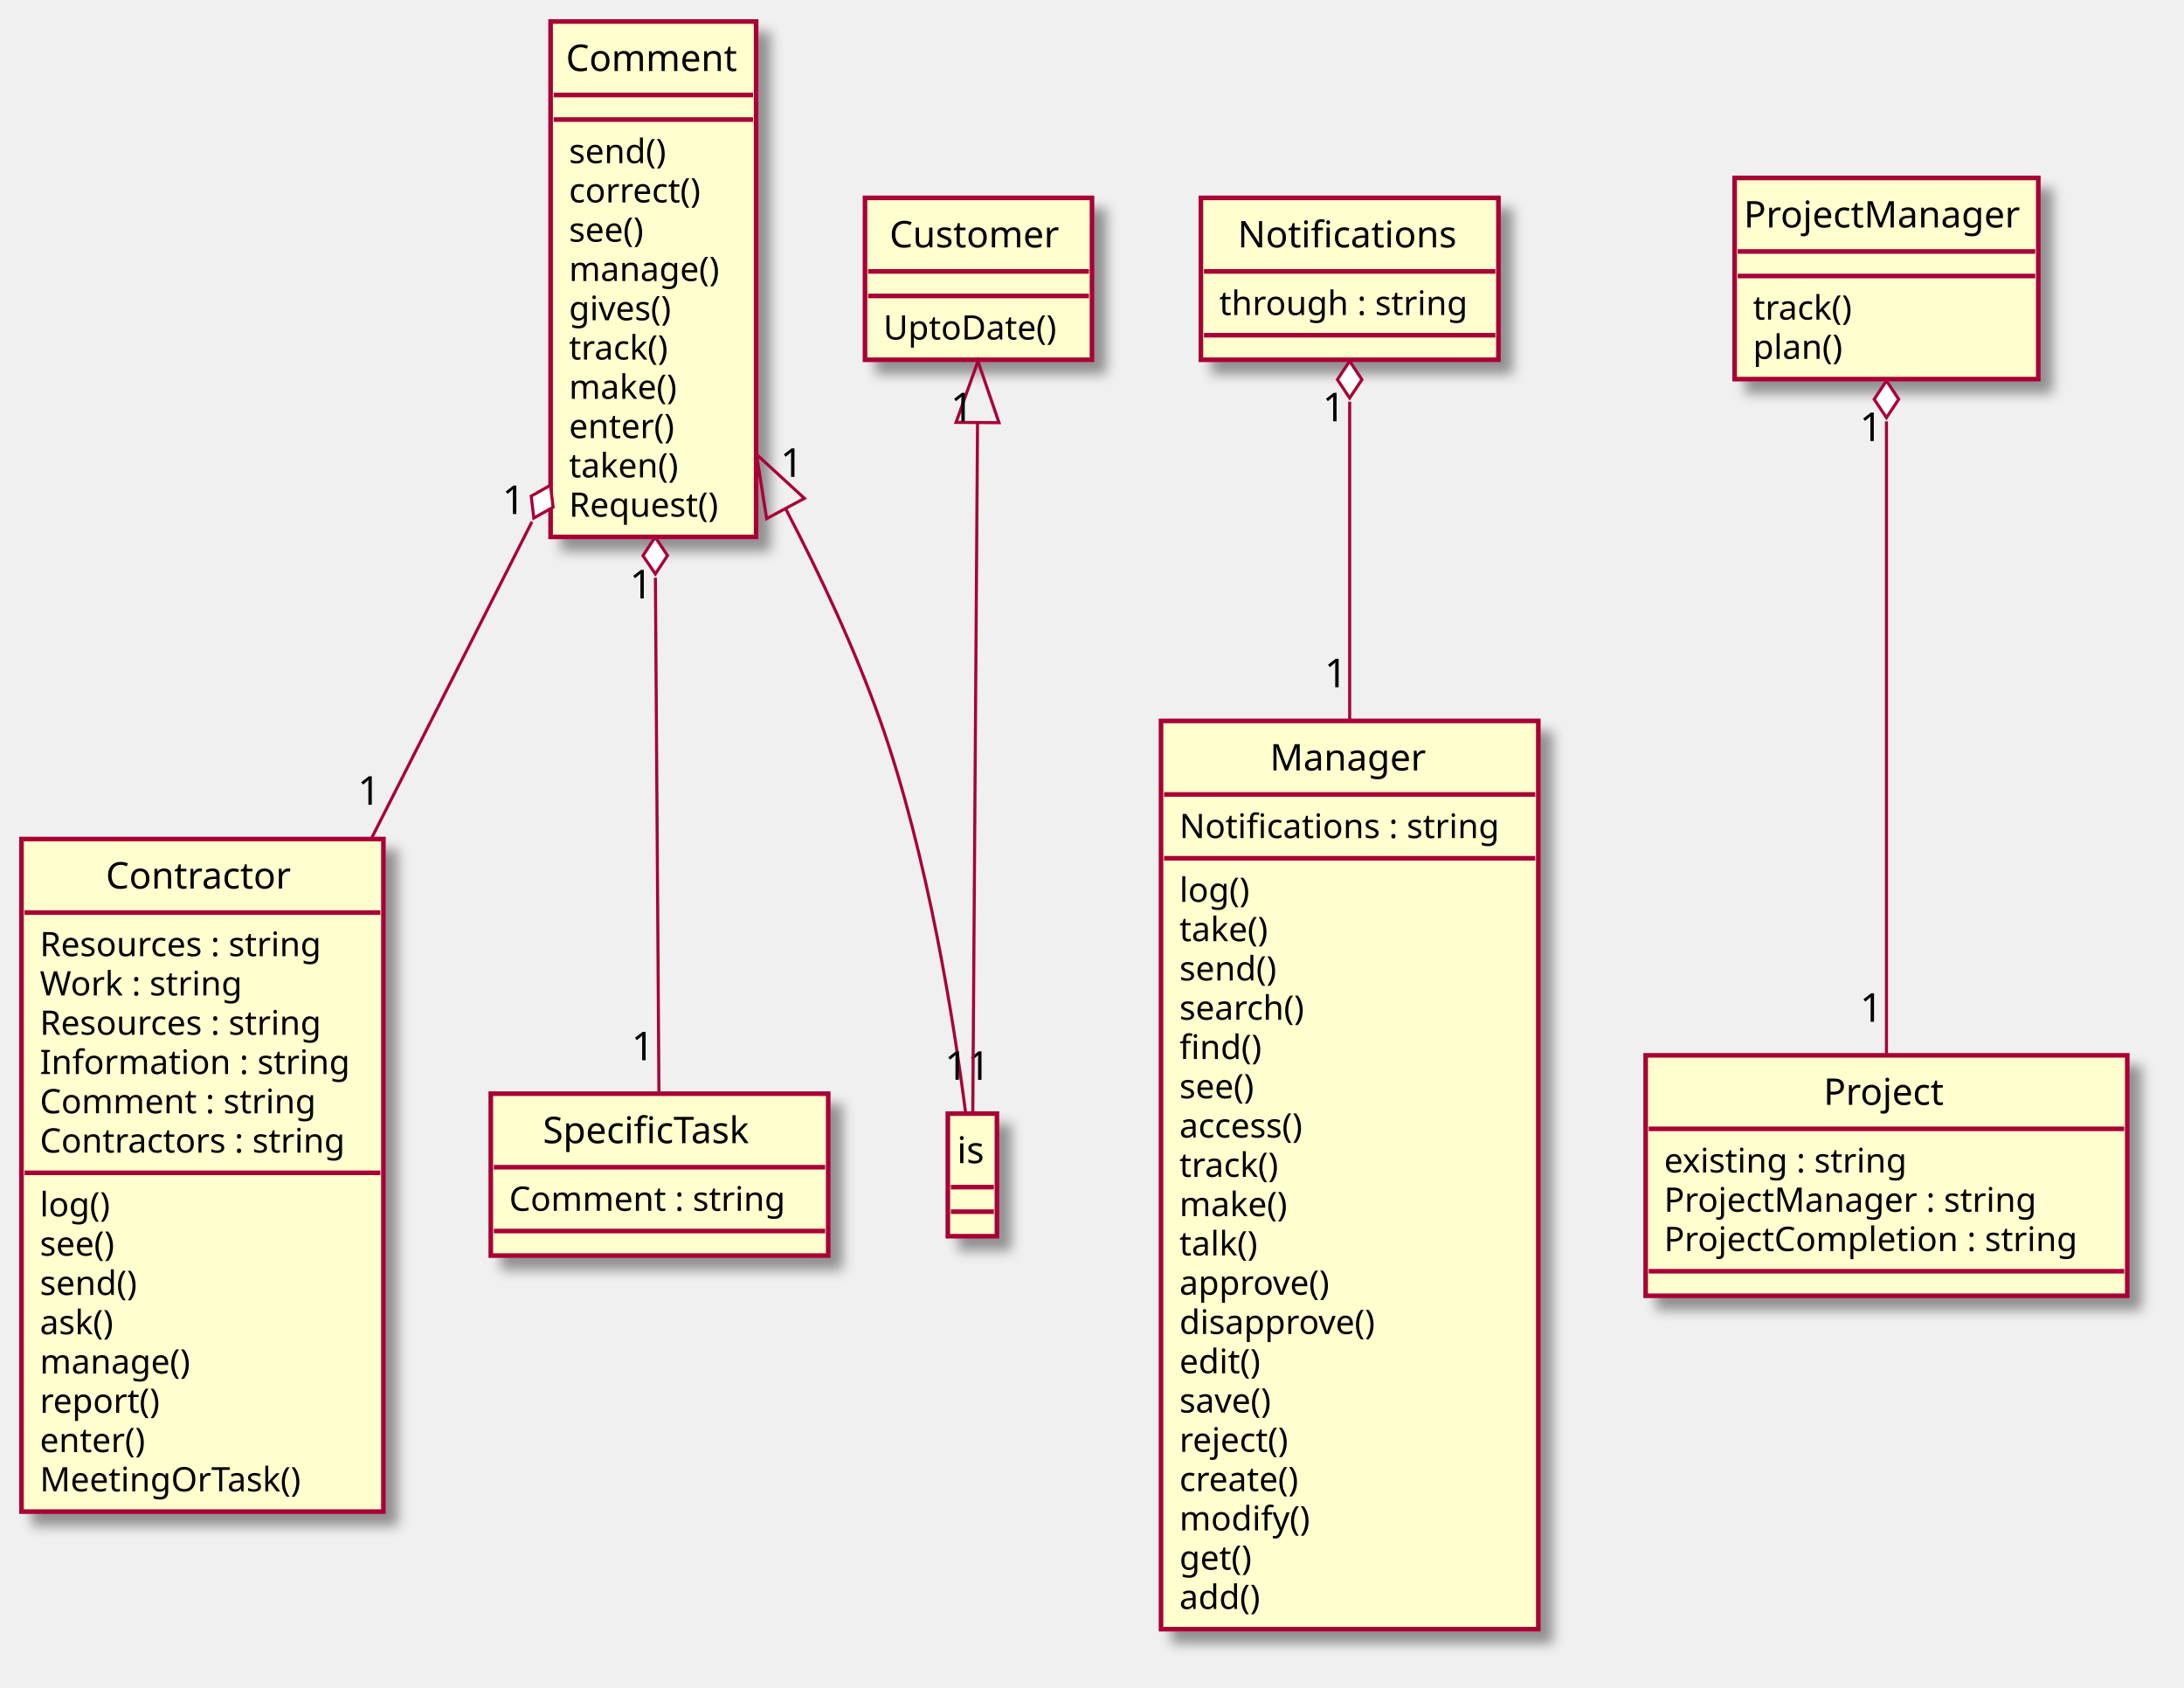
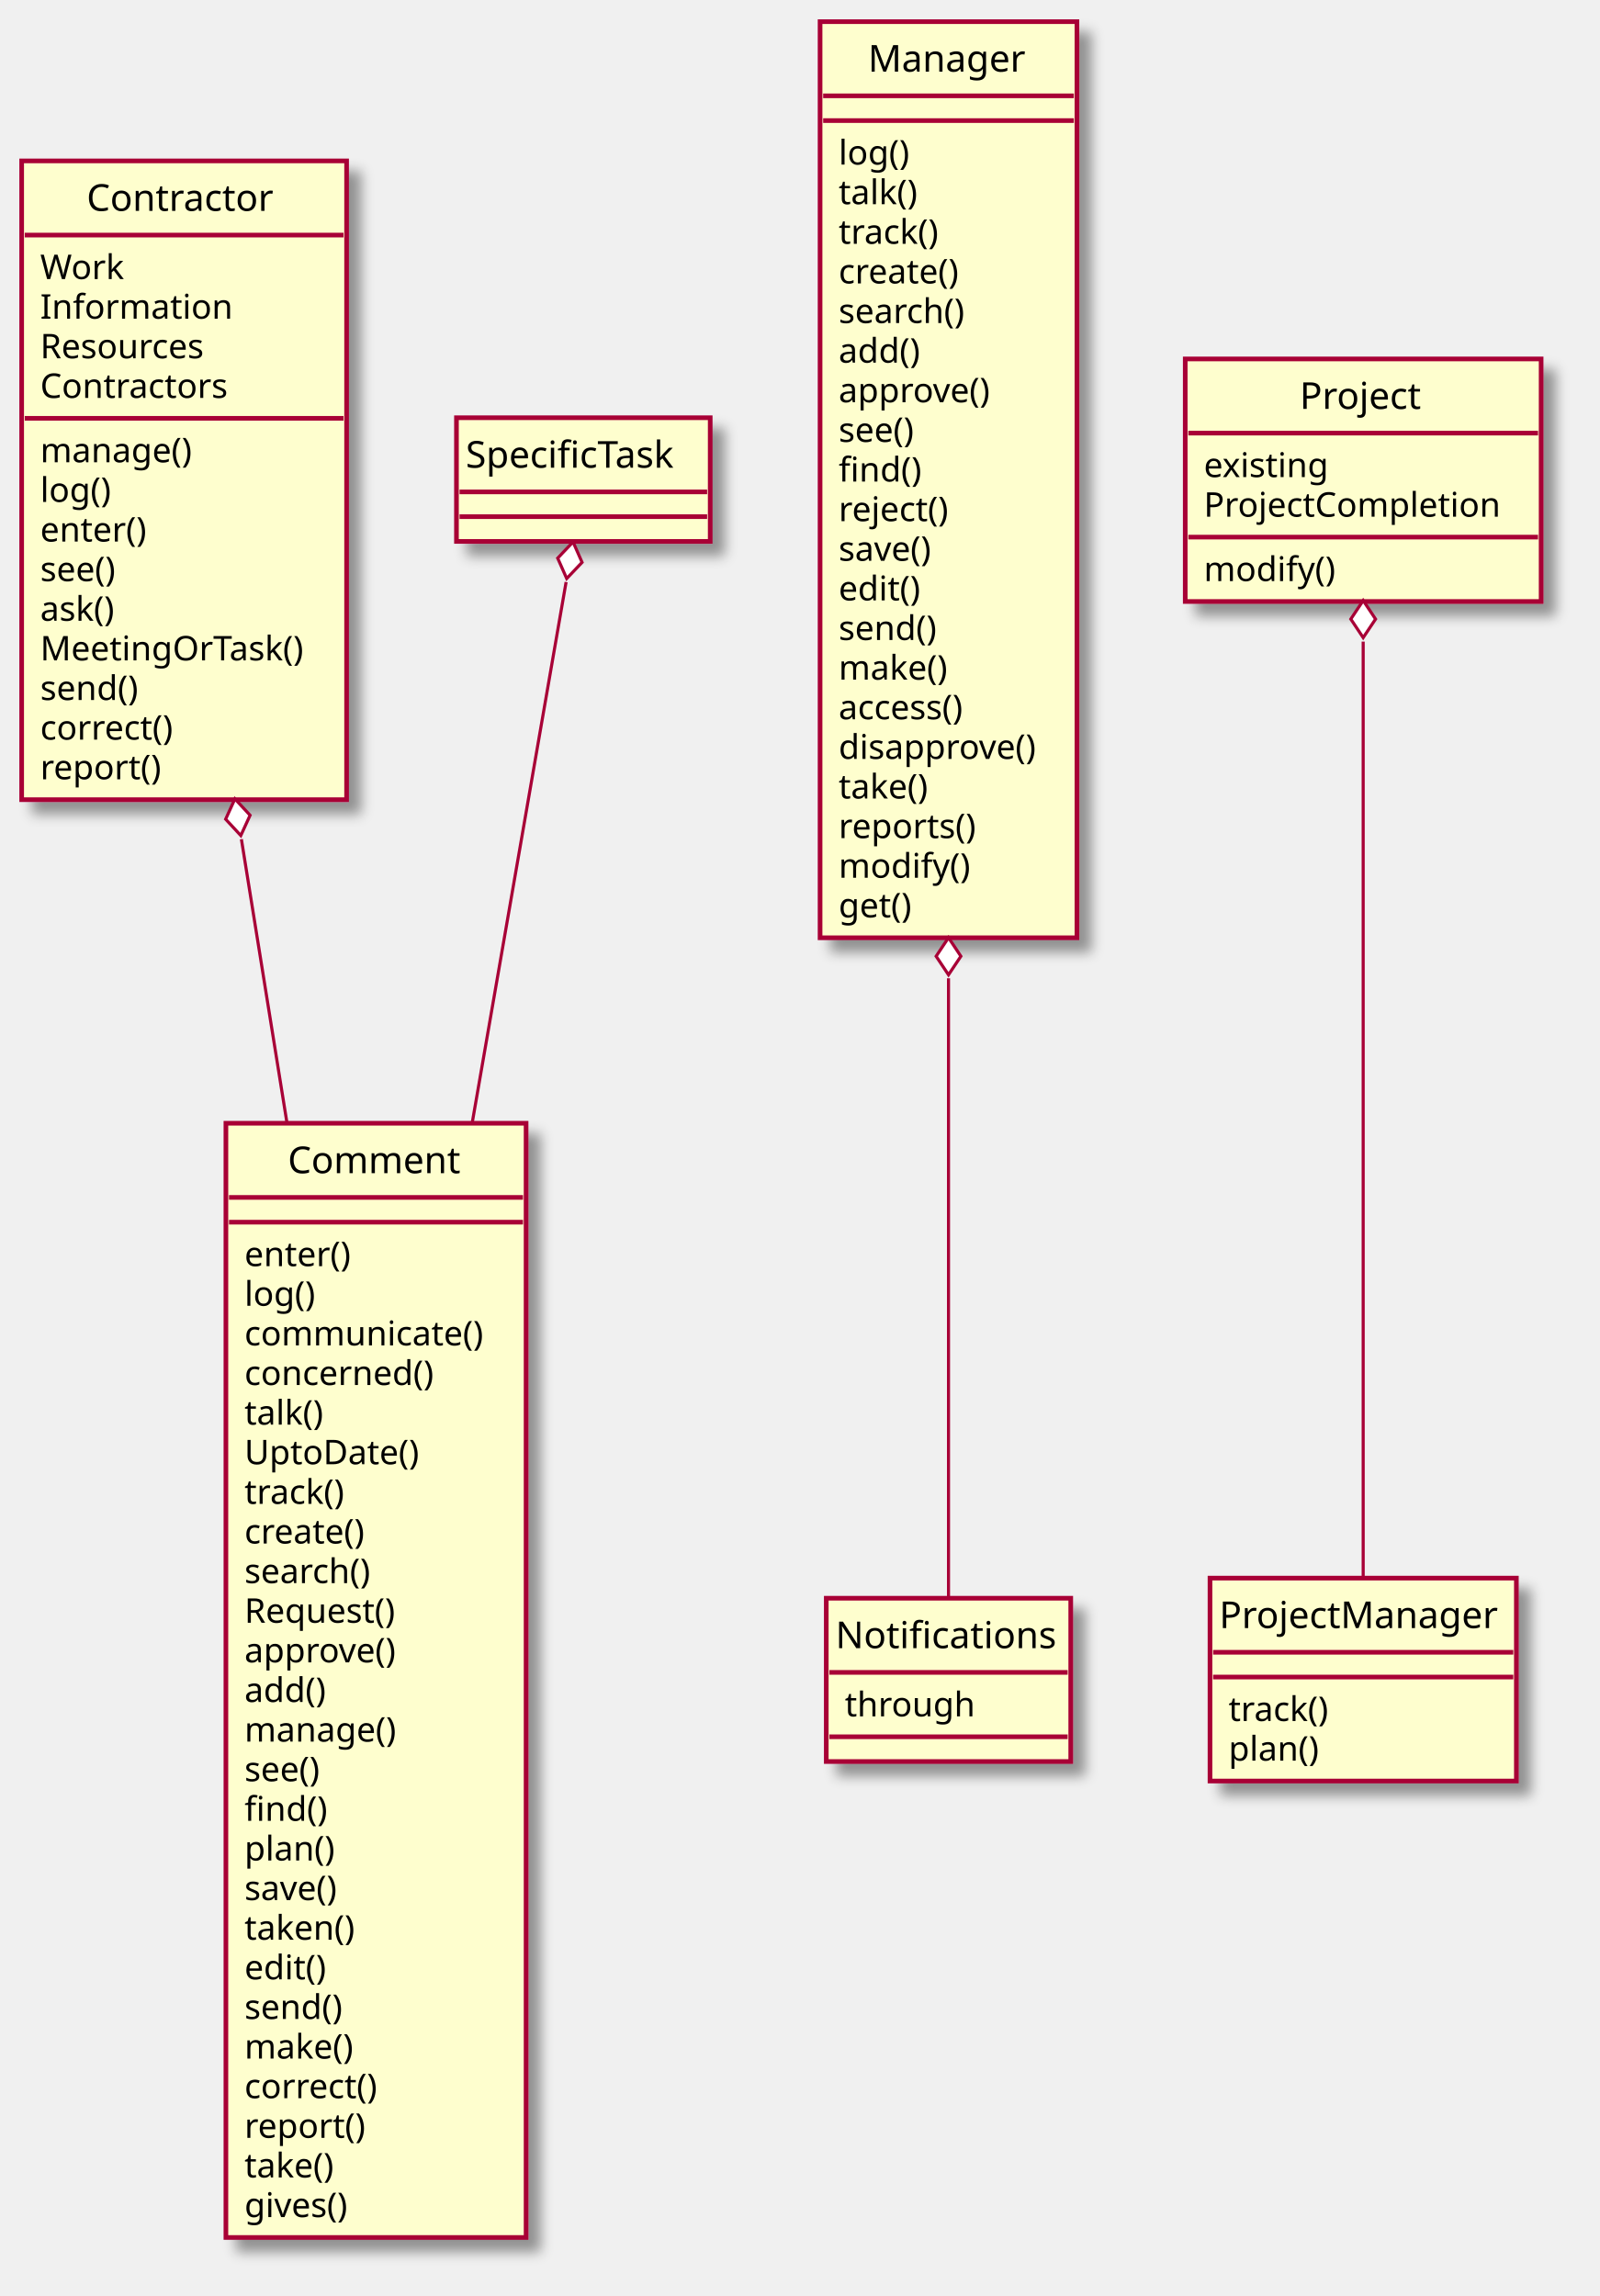
- <svg xmlns="http://www.w3.org/2000/svg" contentScriptType="application/ecmascript" contentStyleType="text/css" height="550px" preserveAspectRatio="none" style="width:712px;height:550px;" version="1.1" viewBox="0 0 712 550" width="712px" zoomAndPan="magnify">
+ <svg xmlns="http://www.w3.org/2000/svg" contentScriptType="application/ecmascript" contentStyleType="text/css" height="742px" preserveAspectRatio="none" style="width:517px;height:742px;" version="1.1" viewBox="0 0 517 742" width="517px" zoomAndPan="magnify">
  <defs>
-     <filter height="300%" id="fozn8m2xfh4pv" width="300%" x="-1" y="-1">
+     <filter height="300%" id="f157lne0mlx771" width="300%" x="-1" y="-1">
      <feGaussianBlur result="blurOut" stdDeviation="2.0" />
      <feColorMatrix in="blurOut" result="blurOut2" type="matrix" values="0 0 0 0 0 0 0 0 0 0 0 0 0 0 0 0 0 0 .4 0" />
      <feOffset dx="4.0" dy="4.0" in="blurOut2" result="blurOut3" />
      <feBlend in="SourceGraphic" in2="blurOut3" mode="normal" />
    </filter>
  </defs>
  <g>
-     <rect codeLine="2" fill="#FEFECE" filter="url(#fozn8m2xfh4pv)" height="219.234" id="Contractor" style="stroke: #A80036; stroke-width: 1.5;" width="118" x="7" y="273.5" />
-     <text fill="#000000" font-family="sans-serif" font-size="12" lengthAdjust="spacingAndGlyphs" textLength="63" x="34.5" y="289.639">Contractor</text>
-     <line style="stroke: #A80036; stroke-width: 1.5;" x1="8" x2="124" y1="297.469" y2="297.469" />
-     <text fill="#000000" font-family="sans-serif" font-size="11" lengthAdjust="spacingAndGlyphs" textLength="101" x="13" y="311.679">Resources : string</text>
-     <text fill="#000000" font-family="sans-serif" font-size="11" lengthAdjust="spacingAndGlyphs" textLength="70" x="13" y="324.484">Work : string</text>
-     <text fill="#000000" font-family="sans-serif" font-size="11" lengthAdjust="spacingAndGlyphs" textLength="101" x="13" y="337.289">Resources : string</text>
-     <text fill="#000000" font-family="sans-serif" font-size="11" lengthAdjust="spacingAndGlyphs" textLength="106" x="13" y="350.093">Information : string</text>
-     <text fill="#000000" font-family="sans-serif" font-size="11" lengthAdjust="spacingAndGlyphs" textLength="98" x="13" y="362.898">Comment : string</text>
-     <text fill="#000000" font-family="sans-serif" font-size="11" lengthAdjust="spacingAndGlyphs" textLength="106" x="13" y="375.703">Contractors : string</text>
-     <line style="stroke: #A80036; stroke-width: 1.5;" x1="8" x2="124" y1="382.297" y2="382.297" />
-     <text fill="#000000" font-family="sans-serif" font-size="11" lengthAdjust="spacingAndGlyphs" textLength="25" x="13" y="396.507">log()</text>
-     <text fill="#000000" font-family="sans-serif" font-size="11" lengthAdjust="spacingAndGlyphs" textLength="30" x="13" y="409.312">see()</text>
-     <text fill="#000000" font-family="sans-serif" font-size="11" lengthAdjust="spacingAndGlyphs" textLength="36" x="13" y="422.117">send()</text>
-     <text fill="#000000" font-family="sans-serif" font-size="11" lengthAdjust="spacingAndGlyphs" textLength="27" x="13" y="434.921">ask()</text>
-     <text fill="#000000" font-family="sans-serif" font-size="11" lengthAdjust="spacingAndGlyphs" textLength="55" x="13" y="447.726">manage()</text>
-     <text fill="#000000" font-family="sans-serif" font-size="11" lengthAdjust="spacingAndGlyphs" textLength="42" x="13" y="460.531">report()</text>
-     <text fill="#000000" font-family="sans-serif" font-size="11" lengthAdjust="spacingAndGlyphs" textLength="39" x="13" y="473.335">enter()</text>
-     <text fill="#000000" font-family="sans-serif" font-size="11" lengthAdjust="spacingAndGlyphs" textLength="93" x="13" y="486.14">MeetingOrTask()</text>
-     <rect codeLine="18" fill="#FEFECE" filter="url(#fozn8m2xfh4pv)" height="296.062" id="Manager" style="stroke: #A80036; stroke-width: 1.5;" width="123" x="378.5" y="235" />
-     <text fill="#000000" font-family="sans-serif" font-size="12" lengthAdjust="spacingAndGlyphs" textLength="52" x="414" y="251.139">Manager</text>
-     <line style="stroke: #A80036; stroke-width: 1.5;" x1="379.5" x2="500.5" y1="258.969" y2="258.969" />
-     <text fill="#000000" font-family="sans-serif" font-size="11" lengthAdjust="spacingAndGlyphs" textLength="111" x="384.5" y="273.179">Notifications : string</text>
-     <line style="stroke: #A80036; stroke-width: 1.5;" x1="379.5" x2="500.5" y1="279.773" y2="279.773" />
-     <text fill="#000000" font-family="sans-serif" font-size="11" lengthAdjust="spacingAndGlyphs" textLength="25" x="384.5" y="293.984">log()</text>
-     <text fill="#000000" font-family="sans-serif" font-size="11" lengthAdjust="spacingAndGlyphs" textLength="33" x="384.5" y="306.789">take()</text>
-     <text fill="#000000" font-family="sans-serif" font-size="11" lengthAdjust="spacingAndGlyphs" textLength="36" x="384.5" y="319.593">send()</text>
-     <text fill="#000000" font-family="sans-serif" font-size="11" lengthAdjust="spacingAndGlyphs" textLength="46" x="384.5" y="332.398">search()</text>
-     <text fill="#000000" font-family="sans-serif" font-size="11" lengthAdjust="spacingAndGlyphs" textLength="29" x="384.5" y="345.203">find()</text>
-     <text fill="#000000" font-family="sans-serif" font-size="11" lengthAdjust="spacingAndGlyphs" textLength="30" x="384.5" y="358.007">see()</text>
-     <text fill="#000000" font-family="sans-serif" font-size="11" lengthAdjust="spacingAndGlyphs" textLength="47" x="384.5" y="370.812">access()</text>
-     <text fill="#000000" font-family="sans-serif" font-size="11" lengthAdjust="spacingAndGlyphs" textLength="35" x="384.5" y="383.617">track()</text>
-     <text fill="#000000" font-family="sans-serif" font-size="11" lengthAdjust="spacingAndGlyphs" textLength="40" x="384.5" y="396.421">make()</text>
-     <text fill="#000000" font-family="sans-serif" font-size="11" lengthAdjust="spacingAndGlyphs" textLength="28" x="384.5" y="409.226">talk()</text>
-     <text fill="#000000" font-family="sans-serif" font-size="11" lengthAdjust="spacingAndGlyphs" textLength="55" x="384.5" y="422.031">approve()</text>
-     <text fill="#000000" font-family="sans-serif" font-size="11" lengthAdjust="spacingAndGlyphs" textLength="71" x="384.5" y="434.835">disapprove()</text>
-     <text fill="#000000" font-family="sans-serif" font-size="11" lengthAdjust="spacingAndGlyphs" textLength="30" x="384.5" y="447.64">edit()</text>
-     <text fill="#000000" font-family="sans-serif" font-size="11" lengthAdjust="spacingAndGlyphs" textLength="36" x="384.5" y="460.445">save()</text>
-     <text fill="#000000" font-family="sans-serif" font-size="11" lengthAdjust="spacingAndGlyphs" textLength="41" x="384.5" y="473.25">reject()</text>
-     <text fill="#000000" font-family="sans-serif" font-size="11" lengthAdjust="spacingAndGlyphs" textLength="45" x="384.5" y="486.054">create()</text>
-     <text fill="#000000" font-family="sans-serif" font-size="11" lengthAdjust="spacingAndGlyphs" textLength="47" x="384.5" y="498.859">modify()</text>
-     <text fill="#000000" font-family="sans-serif" font-size="11" lengthAdjust="spacingAndGlyphs" textLength="27" x="384.5" y="511.664">get()</text>
-     <text fill="#000000" font-family="sans-serif" font-size="11" lengthAdjust="spacingAndGlyphs" textLength="29" x="384.5" y="524.468">add()</text>
-     <rect codeLine="40" fill="#FEFECE" filter="url(#fozn8m2xfh4pv)" height="52.773" id="Notifications" style="stroke: #A80036; stroke-width: 1.5;" width="97" x="391.5" y="64.5" />
-     <text fill="#000000" font-family="sans-serif" font-size="12" lengthAdjust="spacingAndGlyphs" textLength="73" x="403.5" y="80.639">Notifications</text>
-     <line style="stroke: #A80036; stroke-width: 1.5;" x1="392.5" x2="487.5" y1="88.469" y2="88.469" />
-     <text fill="#000000" font-family="sans-serif" font-size="11" lengthAdjust="spacingAndGlyphs" textLength="85" x="397.5" y="102.679">through : string</text>
-     <line style="stroke: #A80036; stroke-width: 1.5;" x1="392.5" x2="487.5" y1="109.273" y2="109.273" />
-     <rect codeLine="43" fill="#FEFECE" filter="url(#fozn8m2xfh4pv)" height="52.773" id="SpecificTask" style="stroke: #A80036; stroke-width: 1.5;" width="110" x="160" y="356.5" />
-     <text fill="#000000" font-family="sans-serif" font-size="12" lengthAdjust="spacingAndGlyphs" textLength="76" x="177" y="372.639">SpecificTask</text>
-     <line style="stroke: #A80036; stroke-width: 1.5;" x1="161" x2="269" y1="380.469" y2="380.469" />
-     <text fill="#000000" font-family="sans-serif" font-size="11" lengthAdjust="spacingAndGlyphs" textLength="98" x="166" y="394.679">Comment : string</text>
-     <line style="stroke: #A80036; stroke-width: 1.5;" x1="161" x2="269" y1="401.273" y2="401.273" />
-     <rect codeLine="46" fill="#FEFECE" filter="url(#fozn8m2xfh4pv)" height="78.383" id="Project" style="stroke: #A80036; stroke-width: 1.5;" width="157" x="536.5" y="344" />
-     <text fill="#000000" font-family="sans-serif" font-size="12" lengthAdjust="spacingAndGlyphs" textLength="41" x="594.5" y="360.139">Project</text>
-     <line style="stroke: #A80036; stroke-width: 1.5;" x1="537.5" x2="692.5" y1="367.969" y2="367.969" />
-     <text fill="#000000" font-family="sans-serif" font-size="11" lengthAdjust="spacingAndGlyphs" textLength="87" x="542.5" y="382.179">existing : string</text>
-     <text fill="#000000" font-family="sans-serif" font-size="11" lengthAdjust="spacingAndGlyphs" textLength="129" x="542.5" y="394.984">ProjectManager : string</text>
-     <text fill="#000000" font-family="sans-serif" font-size="11" lengthAdjust="spacingAndGlyphs" textLength="145" x="542.5" y="407.789">ProjectCompletion : string</text>
-     <line style="stroke: #A80036; stroke-width: 1.5;" x1="537.5" x2="692.5" y1="414.383" y2="414.383" />
-     <rect codeLine="51" fill="#FEFECE" filter="url(#fozn8m2xfh4pv)" height="65.578" id="ProjectManager" style="stroke: #A80036; stroke-width: 1.5;" width="99" x="565.5" y="58" />
-     <text fill="#000000" font-family="sans-serif" font-size="12" lengthAdjust="spacingAndGlyphs" textLength="93" x="568.5" y="74.139">ProjectManager</text>
-     <line style="stroke: #A80036; stroke-width: 1.5;" x1="566.5" x2="663.5" y1="81.969" y2="81.969" />
-     <line style="stroke: #A80036; stroke-width: 1.5;" x1="566.5" x2="663.5" y1="89.969" y2="89.969" />
-     <text fill="#000000" font-family="sans-serif" font-size="11" lengthAdjust="spacingAndGlyphs" textLength="35" x="571.5" y="104.179">track()</text>
-     <text fill="#000000" font-family="sans-serif" font-size="11" lengthAdjust="spacingAndGlyphs" textLength="32" x="571.5" y="116.984">plan()</text>
-     <rect codeLine="55" fill="#FEFECE" filter="url(#fozn8m2xfh4pv)" height="52.773" id="Customer" style="stroke: #A80036; stroke-width: 1.5;" width="74" x="282" y="64.5" />
-     <text fill="#000000" font-family="sans-serif" font-size="12" lengthAdjust="spacingAndGlyphs" textLength="58" x="290" y="80.639">Customer</text>
-     <line style="stroke: #A80036; stroke-width: 1.5;" x1="283" x2="355" y1="88.469" y2="88.469" />
-     <line style="stroke: #A80036; stroke-width: 1.5;" x1="283" x2="355" y1="96.469" y2="96.469" />
-     <text fill="#000000" font-family="sans-serif" font-size="11" lengthAdjust="spacingAndGlyphs" textLength="62" x="288" y="110.679">UptoDate()</text>
-     <rect codeLine="58" fill="#FEFECE" filter="url(#fozn8m2xfh4pv)" height="168.016" id="Comment" style="stroke: #A80036; stroke-width: 1.5;" width="67" x="179.5" y="7" />
-     <text fill="#000000" font-family="sans-serif" font-size="12" lengthAdjust="spacingAndGlyphs" textLength="57" x="184.5" y="23.139">Comment</text>
-     <line style="stroke: #A80036; stroke-width: 1.5;" x1="180.5" x2="245.5" y1="30.969" y2="30.969" />
-     <line style="stroke: #A80036; stroke-width: 1.5;" x1="180.5" x2="245.5" y1="38.969" y2="38.969" />
-     <text fill="#000000" font-family="sans-serif" font-size="11" lengthAdjust="spacingAndGlyphs" textLength="36" x="185.5" y="53.179">send()</text>
-     <text fill="#000000" font-family="sans-serif" font-size="11" lengthAdjust="spacingAndGlyphs" textLength="47" x="185.5" y="65.984">correct()</text>
-     <text fill="#000000" font-family="sans-serif" font-size="11" lengthAdjust="spacingAndGlyphs" textLength="30" x="185.5" y="78.789">see()</text>
-     <text fill="#000000" font-family="sans-serif" font-size="11" lengthAdjust="spacingAndGlyphs" textLength="55" x="185.5" y="91.593">manage()</text>
-     <text fill="#000000" font-family="sans-serif" font-size="11" lengthAdjust="spacingAndGlyphs" textLength="39" x="185.5" y="104.398">gives()</text>
-     <text fill="#000000" font-family="sans-serif" font-size="11" lengthAdjust="spacingAndGlyphs" textLength="35" x="185.5" y="117.203">track()</text>
-     <text fill="#000000" font-family="sans-serif" font-size="11" lengthAdjust="spacingAndGlyphs" textLength="40" x="185.5" y="130.007">make()</text>
-     <text fill="#000000" font-family="sans-serif" font-size="11" lengthAdjust="spacingAndGlyphs" textLength="39" x="185.5" y="142.812">enter()</text>
-     <text fill="#000000" font-family="sans-serif" font-size="11" lengthAdjust="spacingAndGlyphs" textLength="40" x="185.5" y="155.617">taken()</text>
-     <text fill="#000000" font-family="sans-serif" font-size="11" lengthAdjust="spacingAndGlyphs" textLength="55" x="185.5" y="168.421">Request()</text>
-     <rect fill="#FEFECE" filter="url(#fozn8m2xfh4pv)" height="39.969" id="is" style="stroke: #A80036; stroke-width: 1.5;" width="16" x="309" y="363" />
-     <text fill="#000000" font-family="sans-serif" font-size="12" lengthAdjust="spacingAndGlyphs" textLength="10" x="312" y="379.139">is</text>
-     <line style="stroke: #A80036; stroke-width: 1.5;" x1="310" x2="324" y1="386.969" y2="386.969" />
-     <line style="stroke: #A80036; stroke-width: 1.5;" x1="310" x2="324" y1="394.969" y2="394.969" />
-     <path codeLine="70" d="M256.259,166.075 C267.547,187.746 278.825,211.847 287,235 C302.697,279.455 311.194,334.532 314.826,362.988 " fill="none" id="Comment&lt;-is" style="stroke: #A80036; stroke-width: 1.0;" />
-     <polygon fill="none" points="249.918,169.062,246.629,148.129,262.254,162.442,249.918,169.062" style="stroke: #A80036; stroke-width: 1.0;" />
-     <text fill="#000000" font-family="sans-serif" font-size="13" lengthAdjust="spacingAndGlyphs" textLength="8" x="254.39" y="155.444">1</text>
-     <text fill="#000000" font-family="sans-serif" font-size="13" lengthAdjust="spacingAndGlyphs" textLength="8" x="315.362" y="351.997">1</text>
-     <path codeLine="71" d="M213.664,188.31 C214.073,247.536 214.566,319.024 214.823,356.397 " fill="none" id="Comment&lt;-SpecificTask" style="stroke: #A80036; stroke-width: 1.0;" />
-     <polygon fill="#FFFFFF" points="213.573,175.102,209.614,181.129,213.655,187.102,217.614,181.075,213.573,175.102" style="stroke: #A80036; stroke-width: 1.0;" />
-     <text fill="#000000" font-family="sans-serif" font-size="13" lengthAdjust="spacingAndGlyphs" textLength="8" x="205.279" y="195.046">1</text>
-     <text fill="#000000" font-family="sans-serif" font-size="13" lengthAdjust="spacingAndGlyphs" textLength="8" x="205.857" y="345.619">1</text>
-     <path codeLine="72" d="M440,130.925 C440,158.182 440,196.479 440,234.967 " fill="none" id="Notifications&lt;-Manager" style="stroke: #A80036; stroke-width: 1.0;" />
-     <polygon fill="#FFFFFF" points="440,117.736,436,123.736,440,129.736,444,123.736,440,117.736" style="stroke: #A80036; stroke-width: 1.0;" />
-     <text fill="#000000" font-family="sans-serif" font-size="13" lengthAdjust="spacingAndGlyphs" textLength="8" x="431.125" y="137.331">1</text>
-     <text fill="#000000" font-family="sans-serif" font-size="13" lengthAdjust="spacingAndGlyphs" textLength="8" x="431.794" y="224.016">1</text>
-     <path codeLine="73" d="M615,137.342 C615,194.15 615,290.489 615,343.75 " fill="none" id="ProjectManager&lt;-Project" style="stroke: #A80036; stroke-width: 1.0;" />
-     <polygon fill="#FFFFFF" points="615,124.143,611,130.143,615,136.143,619,130.143,615,124.143" style="stroke: #A80036; stroke-width: 1.0;" />
-     <text fill="#000000" font-family="sans-serif" font-size="13" lengthAdjust="spacingAndGlyphs" textLength="8" x="606.263" y="143.755">1</text>
-     <text fill="#000000" font-family="sans-serif" font-size="13" lengthAdjust="spacingAndGlyphs" textLength="8" x="606.337" y="333.053">1</text>
-     <path codeLine="74" d="M173.431,170.062 C157.321,201.843 138.425,239.121 121.01,273.477 " fill="none" id="Comment&lt;-Contractor" style="stroke: #A80036; stroke-width: 1.0;" />
-     <polygon fill="#FFFFFF" points="179.459,158.168,173.179,161.712,174.034,168.872,180.314,165.328,179.459,158.168" style="stroke: #A80036; stroke-width: 1.0;" />
-     <text fill="#000000" font-family="sans-serif" font-size="13" lengthAdjust="spacingAndGlyphs" textLength="8" x="163.716" y="167.554">1</text>
-     <text fill="#000000" font-family="sans-serif" font-size="13" lengthAdjust="spacingAndGlyphs" textLength="8" x="116.597" y="262.312">1</text>
-     <path codeLine="75" d="M318.683,137.943 C318.237,202.632 317.443,317.713 317.131,362.969 " fill="none" id="Customer&lt;-is" style="stroke: #A80036; stroke-width: 1.0;" />
-     <polygon fill="none" points="311.685,137.687,318.823,117.736,325.684,137.783,311.685,137.687" style="stroke: #A80036; stroke-width: 1.0;" />
-     <text fill="#000000" font-family="sans-serif" font-size="13" lengthAdjust="spacingAndGlyphs" textLength="8" x="309.909" y="137.331">1</text>
-     <text fill="#000000" font-family="sans-serif" font-size="13" lengthAdjust="spacingAndGlyphs" textLength="8" x="307.995" y="351.973">1</text>
+     <rect codeLine="2" fill="#FEFECE" filter="url(#f157lne0mlx771)" height="206.43" id="Contractor" style="stroke: #A80036; stroke-width: 1.5;" width="105" x="7" y="52" />
+     <text fill="#000000" font-family="sans-serif" font-size="12" lengthAdjust="spacingAndGlyphs" textLength="63" x="28" y="68.139">Contractor</text>
+     <line style="stroke: #A80036; stroke-width: 1.5;" x1="8" x2="111" y1="75.969" y2="75.969" />
+     <text fill="#000000" font-family="sans-serif" font-size="11" lengthAdjust="spacingAndGlyphs" textLength="28" x="13" y="90.179">Work</text>
+     <text fill="#000000" font-family="sans-serif" font-size="11" lengthAdjust="spacingAndGlyphs" textLength="64" x="13" y="102.984">Information</text>
+     <text fill="#000000" font-family="sans-serif" font-size="11" lengthAdjust="spacingAndGlyphs" textLength="59" x="13" y="115.789">Resources</text>
+     <text fill="#000000" font-family="sans-serif" font-size="11" lengthAdjust="spacingAndGlyphs" textLength="64" x="13" y="128.593">Contractors</text>
+     <line style="stroke: #A80036; stroke-width: 1.5;" x1="8" x2="111" y1="135.188" y2="135.188" />
+     <text fill="#000000" font-family="sans-serif" font-size="11" lengthAdjust="spacingAndGlyphs" textLength="55" x="13" y="149.398">manage()</text>
+     <text fill="#000000" font-family="sans-serif" font-size="11" lengthAdjust="spacingAndGlyphs" textLength="25" x="13" y="162.203">log()</text>
+     <text fill="#000000" font-family="sans-serif" font-size="11" lengthAdjust="spacingAndGlyphs" textLength="39" x="13" y="175.007">enter()</text>
+     <text fill="#000000" font-family="sans-serif" font-size="11" lengthAdjust="spacingAndGlyphs" textLength="30" x="13" y="187.812">see()</text>
+     <text fill="#000000" font-family="sans-serif" font-size="11" lengthAdjust="spacingAndGlyphs" textLength="27" x="13" y="200.617">ask()</text>
+     <text fill="#000000" font-family="sans-serif" font-size="11" lengthAdjust="spacingAndGlyphs" textLength="93" x="13" y="213.421">MeetingOrTask()</text>
+     <text fill="#000000" font-family="sans-serif" font-size="11" lengthAdjust="spacingAndGlyphs" textLength="36" x="13" y="226.226">send()</text>
+     <text fill="#000000" font-family="sans-serif" font-size="11" lengthAdjust="spacingAndGlyphs" textLength="47" x="13" y="239.031">correct()</text>
+     <text fill="#000000" font-family="sans-serif" font-size="11" lengthAdjust="spacingAndGlyphs" textLength="42" x="13" y="251.835">report()</text>
+     <rect codeLine="17" fill="#FEFECE" filter="url(#f157lne0mlx771)" height="296.062" id="Manager" style="stroke: #A80036; stroke-width: 1.5;" width="83" x="265" y="7" />
+     <text fill="#000000" font-family="sans-serif" font-size="12" lengthAdjust="spacingAndGlyphs" textLength="52" x="280.5" y="23.139">Manager</text>
+     <line style="stroke: #A80036; stroke-width: 1.5;" x1="266" x2="347" y1="30.969" y2="30.969" />
+     <line style="stroke: #A80036; stroke-width: 1.5;" x1="266" x2="347" y1="38.969" y2="38.969" />
+     <text fill="#000000" font-family="sans-serif" font-size="11" lengthAdjust="spacingAndGlyphs" textLength="25" x="271" y="53.179">log()</text>
+     <text fill="#000000" font-family="sans-serif" font-size="11" lengthAdjust="spacingAndGlyphs" textLength="28" x="271" y="65.984">talk()</text>
+     <text fill="#000000" font-family="sans-serif" font-size="11" lengthAdjust="spacingAndGlyphs" textLength="35" x="271" y="78.789">track()</text>
+     <text fill="#000000" font-family="sans-serif" font-size="11" lengthAdjust="spacingAndGlyphs" textLength="45" x="271" y="91.593">create()</text>
+     <text fill="#000000" font-family="sans-serif" font-size="11" lengthAdjust="spacingAndGlyphs" textLength="46" x="271" y="104.398">search()</text>
+     <text fill="#000000" font-family="sans-serif" font-size="11" lengthAdjust="spacingAndGlyphs" textLength="29" x="271" y="117.203">add()</text>
+     <text fill="#000000" font-family="sans-serif" font-size="11" lengthAdjust="spacingAndGlyphs" textLength="55" x="271" y="130.007">approve()</text>
+     <text fill="#000000" font-family="sans-serif" font-size="11" lengthAdjust="spacingAndGlyphs" textLength="30" x="271" y="142.812">see()</text>
+     <text fill="#000000" font-family="sans-serif" font-size="11" lengthAdjust="spacingAndGlyphs" textLength="29" x="271" y="155.617">find()</text>
+     <text fill="#000000" font-family="sans-serif" font-size="11" lengthAdjust="spacingAndGlyphs" textLength="41" x="271" y="168.421">reject()</text>
+     <text fill="#000000" font-family="sans-serif" font-size="11" lengthAdjust="spacingAndGlyphs" textLength="36" x="271" y="181.226">save()</text>
+     <text fill="#000000" font-family="sans-serif" font-size="11" lengthAdjust="spacingAndGlyphs" textLength="30" x="271" y="194.031">edit()</text>
+     <text fill="#000000" font-family="sans-serif" font-size="11" lengthAdjust="spacingAndGlyphs" textLength="36" x="271" y="206.835">send()</text>
+     <text fill="#000000" font-family="sans-serif" font-size="11" lengthAdjust="spacingAndGlyphs" textLength="40" x="271" y="219.64">make()</text>
+     <text fill="#000000" font-family="sans-serif" font-size="11" lengthAdjust="spacingAndGlyphs" textLength="47" x="271" y="232.445">access()</text>
+     <text fill="#000000" font-family="sans-serif" font-size="11" lengthAdjust="spacingAndGlyphs" textLength="71" x="271" y="245.25">disapprove()</text>
+     <text fill="#000000" font-family="sans-serif" font-size="11" lengthAdjust="spacingAndGlyphs" textLength="33" x="271" y="258.054">take()</text>
+     <text fill="#000000" font-family="sans-serif" font-size="11" lengthAdjust="spacingAndGlyphs" textLength="48" x="271" y="270.859">reports()</text>
+     <text fill="#000000" font-family="sans-serif" font-size="11" lengthAdjust="spacingAndGlyphs" textLength="47" x="271" y="283.664">modify()</text>
+     <text fill="#000000" font-family="sans-serif" font-size="11" lengthAdjust="spacingAndGlyphs" textLength="27" x="271" y="296.468">get()</text>
+     <rect codeLine="39" fill="#FEFECE" filter="url(#f157lne0mlx771)" height="52.773" id="Notifications" style="stroke: #A80036; stroke-width: 1.5;" width="79" x="267" y="516.5" />
+     <text fill="#000000" font-family="sans-serif" font-size="12" lengthAdjust="spacingAndGlyphs" textLength="73" x="270" y="532.639">Notifications</text>
+     <line style="stroke: #A80036; stroke-width: 1.5;" x1="268" x2="345" y1="540.469" y2="540.469" />
+     <text fill="#000000" font-family="sans-serif" font-size="11" lengthAdjust="spacingAndGlyphs" textLength="43" x="273" y="554.679">through</text>
+     <line style="stroke: #A80036; stroke-width: 1.5;" x1="268" x2="345" y1="561.273" y2="561.273" />
+     <rect codeLine="42" fill="#FEFECE" filter="url(#f157lne0mlx771)" height="39.969" id="SpecificTask" style="stroke: #A80036; stroke-width: 1.5;" width="82" x="147.5" y="135" />
+     <text fill="#000000" font-family="sans-serif" font-size="12" lengthAdjust="spacingAndGlyphs" textLength="76" x="150.5" y="151.139">SpecificTask</text>
+     <line style="stroke: #A80036; stroke-width: 1.5;" x1="148.5" x2="228.5" y1="158.969" y2="158.969" />
+     <line style="stroke: #A80036; stroke-width: 1.5;" x1="148.5" x2="228.5" y1="166.969" y2="166.969" />
+     <rect codeLine="44" fill="#FEFECE" filter="url(#f157lne0mlx771)" height="78.383" id="Project" style="stroke: #A80036; stroke-width: 1.5;" width="115" x="383" y="116" />
+     <text fill="#000000" font-family="sans-serif" font-size="12" lengthAdjust="spacingAndGlyphs" textLength="41" x="420" y="132.139">Project</text>
+     <line style="stroke: #A80036; stroke-width: 1.5;" x1="384" x2="497" y1="139.969" y2="139.969" />
+     <text fill="#000000" font-family="sans-serif" font-size="11" lengthAdjust="spacingAndGlyphs" textLength="45" x="389" y="154.179">existing</text>
+     <text fill="#000000" font-family="sans-serif" font-size="11" lengthAdjust="spacingAndGlyphs" textLength="103" x="389" y="166.984">ProjectCompletion</text>
+     <line style="stroke: #A80036; stroke-width: 1.5;" x1="384" x2="497" y1="173.578" y2="173.578" />
+     <text fill="#000000" font-family="sans-serif" font-size="11" lengthAdjust="spacingAndGlyphs" textLength="47" x="389" y="187.789">modify()</text>
+     <rect codeLine="49" fill="#FEFECE" filter="url(#f157lne0mlx771)" height="65.578" id="ProjectManager" style="stroke: #A80036; stroke-width: 1.5;" width="99" x="391" y="510" />
+     <text fill="#000000" font-family="sans-serif" font-size="12" lengthAdjust="spacingAndGlyphs" textLength="93" x="394" y="526.139">ProjectManager</text>
+     <line style="stroke: #A80036; stroke-width: 1.5;" x1="392" x2="489" y1="533.969" y2="533.969" />
+     <line style="stroke: #A80036; stroke-width: 1.5;" x1="392" x2="489" y1="541.969" y2="541.969" />
+     <text fill="#000000" font-family="sans-serif" font-size="11" lengthAdjust="spacingAndGlyphs" textLength="35" x="397" y="556.179">track()</text>
+     <text fill="#000000" font-family="sans-serif" font-size="11" lengthAdjust="spacingAndGlyphs" textLength="32" x="397" y="568.984">plan()</text>
+     <rect codeLine="53" fill="#FEFECE" filter="url(#f157lne0mlx771)" height="360.086" id="Comment" style="stroke: #A80036; stroke-width: 1.5;" width="97" x="73" y="363" />
+     <text fill="#000000" font-family="sans-serif" font-size="12" lengthAdjust="spacingAndGlyphs" textLength="57" x="93" y="379.139">Comment</text>
+     <line style="stroke: #A80036; stroke-width: 1.5;" x1="74" x2="169" y1="386.969" y2="386.969" />
+     <line style="stroke: #A80036; stroke-width: 1.5;" x1="74" x2="169" y1="394.969" y2="394.969" />
+     <text fill="#000000" font-family="sans-serif" font-size="11" lengthAdjust="spacingAndGlyphs" textLength="39" x="79" y="409.179">enter()</text>
+     <text fill="#000000" font-family="sans-serif" font-size="11" lengthAdjust="spacingAndGlyphs" textLength="25" x="79" y="421.984">log()</text>
+     <text fill="#000000" font-family="sans-serif" font-size="11" lengthAdjust="spacingAndGlyphs" textLength="85" x="79" y="434.789">communicate()</text>
+     <text fill="#000000" font-family="sans-serif" font-size="11" lengthAdjust="spacingAndGlyphs" textLength="68" x="79" y="447.593">concerned()</text>
+     <text fill="#000000" font-family="sans-serif" font-size="11" lengthAdjust="spacingAndGlyphs" textLength="28" x="79" y="460.398">talk()</text>
+     <text fill="#000000" font-family="sans-serif" font-size="11" lengthAdjust="spacingAndGlyphs" textLength="62" x="79" y="473.203">UptoDate()</text>
+     <text fill="#000000" font-family="sans-serif" font-size="11" lengthAdjust="spacingAndGlyphs" textLength="35" x="79" y="486.007">track()</text>
+     <text fill="#000000" font-family="sans-serif" font-size="11" lengthAdjust="spacingAndGlyphs" textLength="45" x="79" y="498.812">create()</text>
+     <text fill="#000000" font-family="sans-serif" font-size="11" lengthAdjust="spacingAndGlyphs" textLength="46" x="79" y="511.617">search()</text>
+     <text fill="#000000" font-family="sans-serif" font-size="11" lengthAdjust="spacingAndGlyphs" textLength="55" x="79" y="524.421">Request()</text>
+     <text fill="#000000" font-family="sans-serif" font-size="11" lengthAdjust="spacingAndGlyphs" textLength="55" x="79" y="537.226">approve()</text>
+     <text fill="#000000" font-family="sans-serif" font-size="11" lengthAdjust="spacingAndGlyphs" textLength="29" x="79" y="550.031">add()</text>
+     <text fill="#000000" font-family="sans-serif" font-size="11" lengthAdjust="spacingAndGlyphs" textLength="55" x="79" y="562.835">manage()</text>
+     <text fill="#000000" font-family="sans-serif" font-size="11" lengthAdjust="spacingAndGlyphs" textLength="30" x="79" y="575.64">see()</text>
+     <text fill="#000000" font-family="sans-serif" font-size="11" lengthAdjust="spacingAndGlyphs" textLength="29" x="79" y="588.445">find()</text>
+     <text fill="#000000" font-family="sans-serif" font-size="11" lengthAdjust="spacingAndGlyphs" textLength="32" x="79" y="601.25">plan()</text>
+     <text fill="#000000" font-family="sans-serif" font-size="11" lengthAdjust="spacingAndGlyphs" textLength="36" x="79" y="614.054">save()</text>
+     <text fill="#000000" font-family="sans-serif" font-size="11" lengthAdjust="spacingAndGlyphs" textLength="40" x="79" y="626.859">taken()</text>
+     <text fill="#000000" font-family="sans-serif" font-size="11" lengthAdjust="spacingAndGlyphs" textLength="30" x="79" y="639.664">edit()</text>
+     <text fill="#000000" font-family="sans-serif" font-size="11" lengthAdjust="spacingAndGlyphs" textLength="36" x="79" y="652.468">send()</text>
+     <text fill="#000000" font-family="sans-serif" font-size="11" lengthAdjust="spacingAndGlyphs" textLength="40" x="79" y="665.273">make()</text>
+     <text fill="#000000" font-family="sans-serif" font-size="11" lengthAdjust="spacingAndGlyphs" textLength="47" x="79" y="678.078">correct()</text>
+     <text fill="#000000" font-family="sans-serif" font-size="11" lengthAdjust="spacingAndGlyphs" textLength="42" x="79" y="690.882">report()</text>
+     <text fill="#000000" font-family="sans-serif" font-size="11" lengthAdjust="spacingAndGlyphs" textLength="33" x="79" y="703.687">take()</text>
+     <text fill="#000000" font-family="sans-serif" font-size="11" lengthAdjust="spacingAndGlyphs" textLength="39" x="79" y="716.492">gives()</text>
+     <path codeLine="80" d="M182.93,188.092 C176.164,227.069 164.217,295.901 152.645,362.565 " fill="none" id="SpecificTask&lt;-Comment" style="stroke: #A80036; stroke-width: 1.0;" />
+     <polygon fill="#FFFFFF" points="185.177,175.142,180.21,180.37,183.125,186.965,188.092,181.738,185.177,175.142" style="stroke: #A80036; stroke-width: 1.0;" />
+     <path codeLine="81" d="M306.5,316.159 C306.5,392.258 306.5,475.377 306.5,516.296 " fill="none" id="Manager&lt;-Notifications" style="stroke: #A80036; stroke-width: 1.0;" />
+     <polygon fill="#FFFFFF" points="306.5,303.031,302.5,309.031,306.5,315.031,310.5,309.031,306.5,303.031" style="stroke: #A80036; stroke-width: 1.0;" />
+     <path codeLine="82" d="M78.005,271.209 C82.634,300.028 87.709,331.626 92.708,362.745 " fill="none" id="Contractor&lt;-Comment" style="stroke: #A80036; stroke-width: 1.0;" />
+     <polygon fill="#FFFFFF" points="75.912,258.175,72.914,264.734,77.816,270.023,80.813,263.464,75.912,258.175" style="stroke: #A80036; stroke-width: 1.0;" />
+     <path codeLine="83" d="M440.5,207.339 C440.5,288.268 440.5,443.156 440.5,509.993 " fill="none" id="Project&lt;-ProjectManager" style="stroke: #A80036; stroke-width: 1.0;" />
+     <polygon fill="#FFFFFF" points="440.5,194.068,436.5,200.068,440.5,206.068,444.5,200.068,440.5,194.068" style="stroke: #A80036; stroke-width: 1.0;" />
  </g>
</svg>
